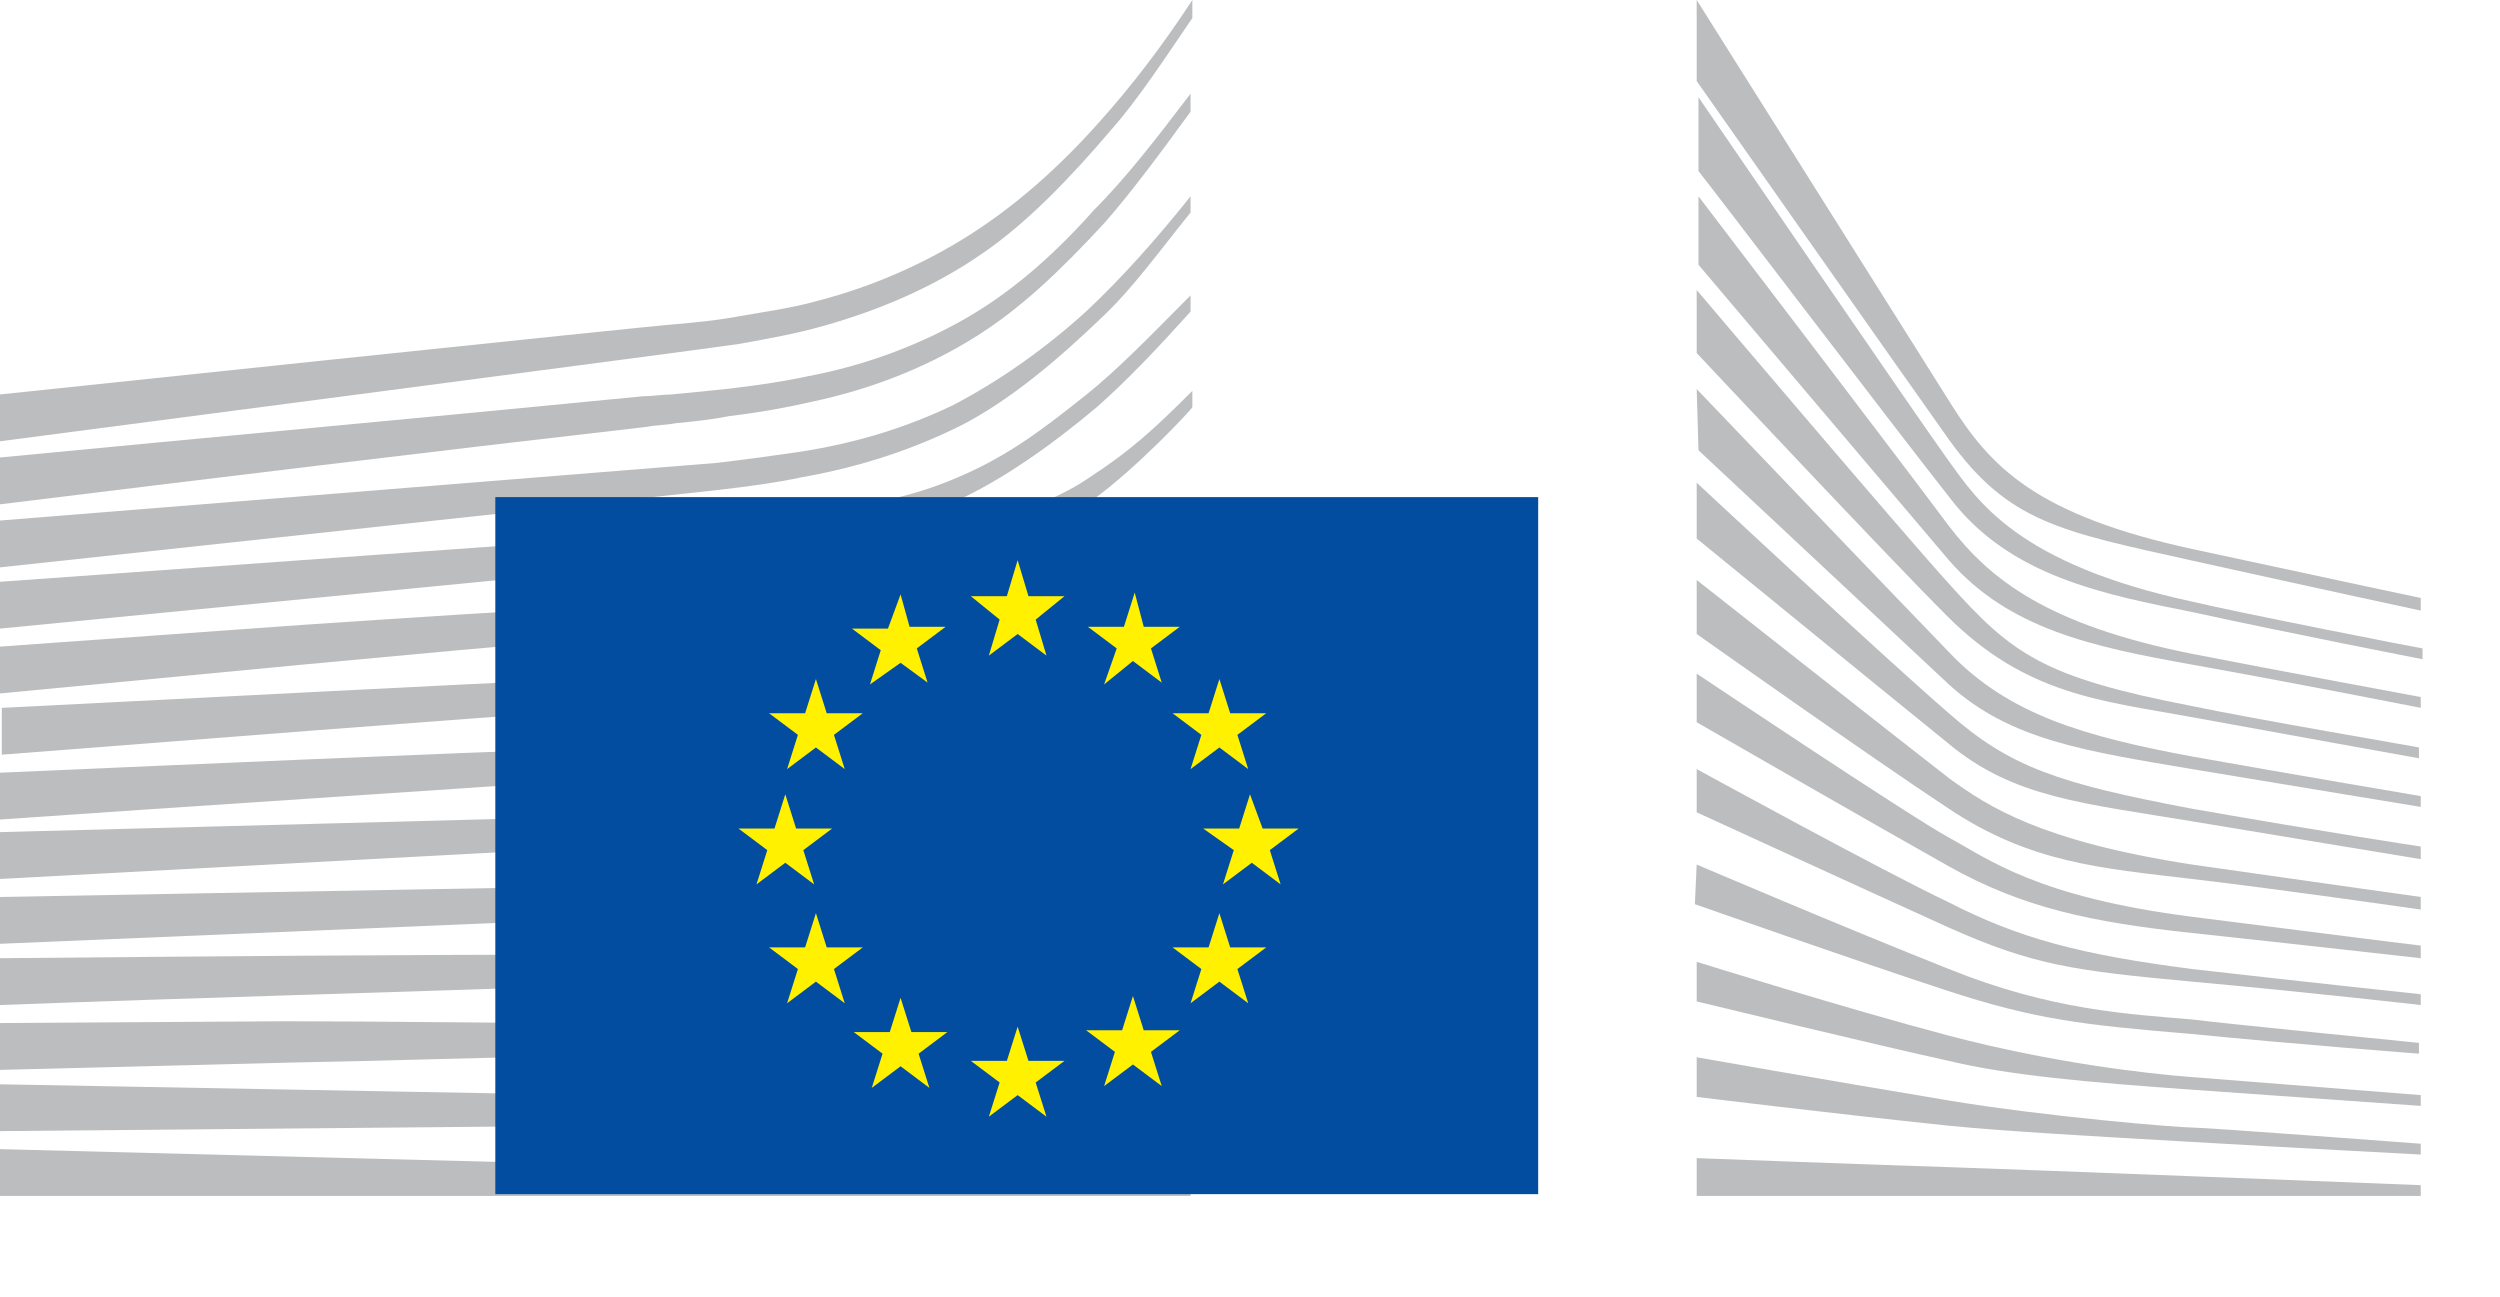
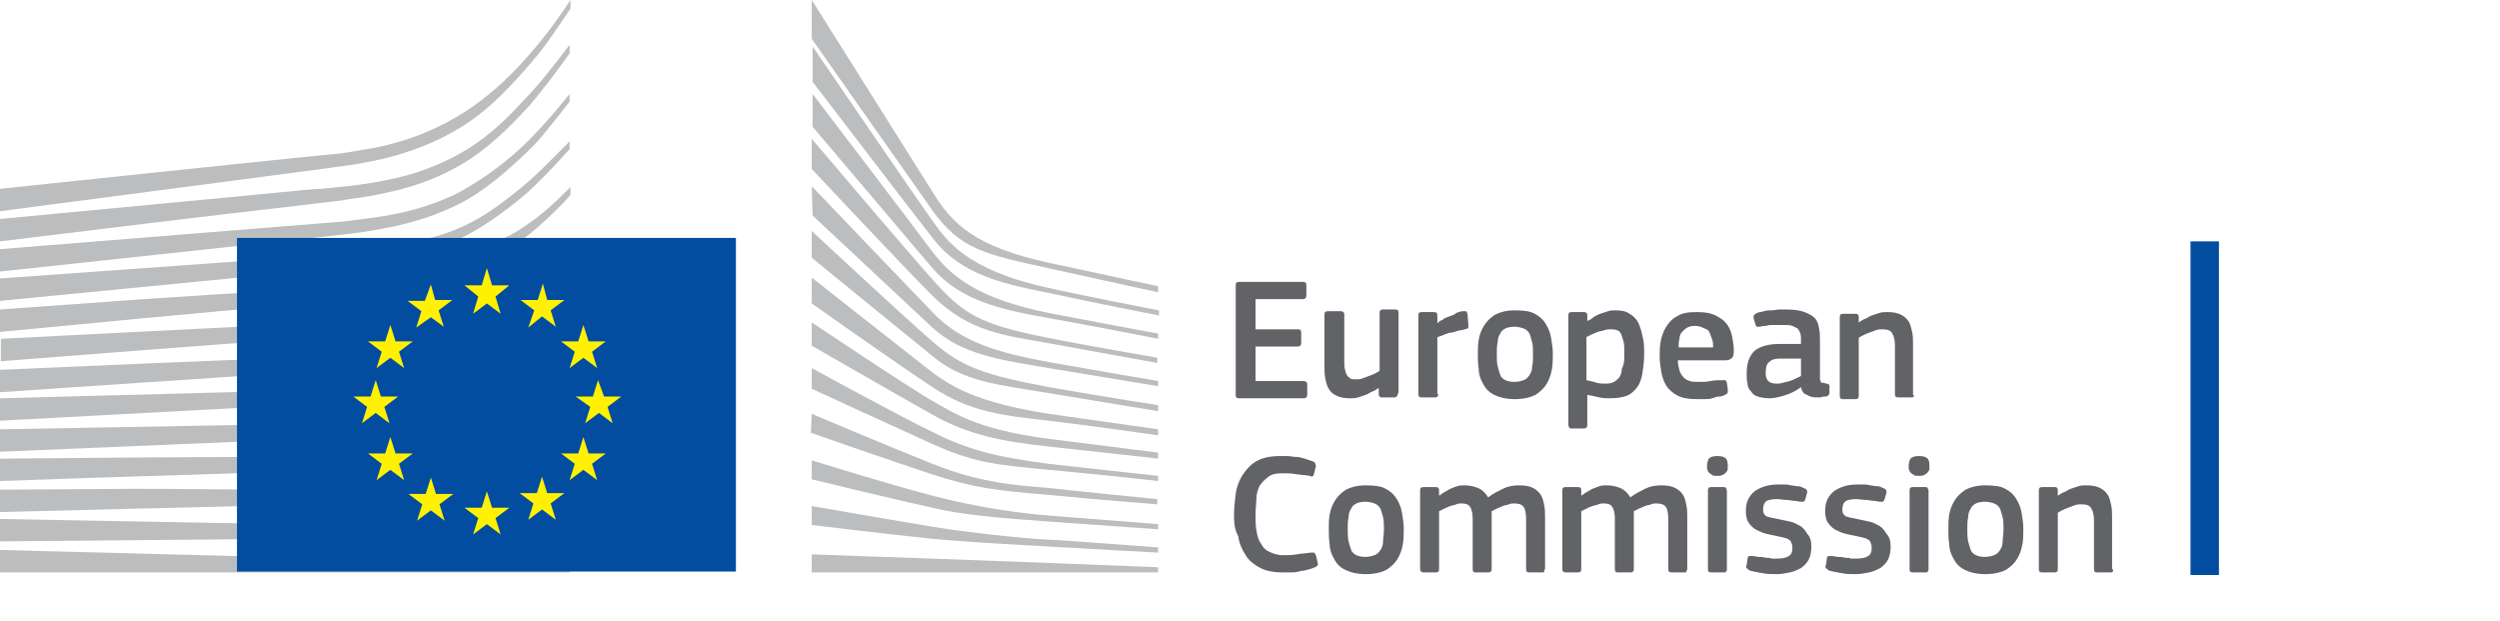
- <svg xmlns="http://www.w3.org/2000/svg" id="Layer_1" viewBox="0 0 138.8 72">
-   <style>.st0{fill:#bbbdbf}.st1{fill:#034da1}.st2{fill:#fff100}</style>
-   <g id="Page-1">
-     <g id="Version-2-menu" transform="translate(-131 -108)">
-       <g id="Site-header" transform="translate(131 108)">
-         <g id="logo-copy">
-           <g id="Group-20">
-             <g id="Group-18-Copy">
-               <path id="Fill-40" class="st0" d="M0 24.5s39.8-5.2 41-5.4c1.7-.3 3.3-.6 4.7-1 3.2-.9 6.2-2.2 8.8-4 2.5-1.7 4.9-4.2 7.2-6.9 1.5-1.7 3-4 4.5-6.2V0c-1.7 2.6-3.4 4.8-5.1 6.7-2.3 2.6-4.7 4.7-7.2 6.3s-5.4 2.9-8.5 3.7c-1.4.4-2.9.6-4.6.9-1.1.2-2.2.3-3.3.4C37 18 0 21.9 0 21.9v2.6z" />
-               <path id="Fill-41" class="st0" d="M53.4 17.8c-2.5 1.4-5.4 2.5-8.6 3.1-1.4.3-2.8.5-4.5.7l-3 .3c-.5 0-1.1.1-1.6.1-12.2 1.2-24.3 2.3-35.7 3.4V28c11.4-1.4 23.7-2.9 35.9-4.3.5-.1 1.1-.1 1.6-.2 1-.1 2-.2 3-.4 1.7-.2 3.3-.5 4.6-.8 3.3-.7 6.3-1.9 8.9-3.5 2.6-1.6 4.8-3.7 7.3-6.4 1.5-1.7 3.2-4 4.8-6.2v-1c-1.9 2.5-3.6 4.7-5.4 6.5-2.4 2.7-4.8 4.7-7.3 6.1" />
-               <path id="Fill-42" class="st0" d="M60.4 17.2c-2.4 2.2-5 4-7.5 5.3-2.5 1.2-5.3 2.1-8.6 2.6-1.4.2-2.8.4-4.5.6L0 28.9v2.6l35.3-3.8 4.6-.5c1.7-.2 3.2-.4 4.6-.7 3.4-.6 6.3-1.6 8.9-2.9 2.7-1.4 5.3-3.6 7.8-6 1.7-1.6 3.2-3.7 4.9-5.8v-.9c-2 2.5-3.8 4.5-5.7 6.3" />
-               <path id="Fill-43" class="st0" d="M50.8 30.6c-2.3 1.3-4 2.1-7.3 2.4-2 .2-4 .3-6 .4-1 0-1.9.1-2.9.2-6 .3-11.9.7-17.9 1.1L0 35.9v2.6l16.8-1.6c5.4-.5 11.7-1.1 17.9-1.6l4.5-.3c1.7-.1 3.2-.3 4.5-.5 3.4-.4 6.3-1.1 8.9-2.1 2.8-1 5.4-2.7 8-4.6 2.4-1.7 5.6-5.1 5.6-5.2v-.9c-2.1 2.1-3.4 3.3-5.7 4.8-2.9 2-7.6 3-9.7 4.1" />
-               <path id="Fill-44" class="st0" d="M51.6 35.6c-2.5.7-5.3 1.2-8.6 1.5-1.3.1-2.8.2-4.4.3l-4.4.2c-11 .5-22 1.1-34.1 1.7v2.6c11.6-.9 22.9-1.8 34.3-2.6l4.4-.3c1.7-.1 3.1-.2 4.5-.4 3.4-.4 6.3-1 8.8-1.8 2.8-.9 5.6-2.2 8.2-3.9 1.9-1.2 3.9-2.7 5.9-4.5-2.2 1.9-4.3 2.3-6.4 3.6-2.7 1.6-5.4 2.8-8.2 3.6" />
-               <path id="Fill-45" class="st0" d="M51.2 39.9c-2.5.6-5.3 1-8.6 1.2-1.3.1-2.7.2-4.4.2l-4.4.2c-11.1.4-22.3.9-33.8 1.4v2.6c11.4-.8 22.6-1.5 33.9-2.3l4.4-.3c1.7-.1 3.1-.2 4.4-.3 3.4-.3 6.2-.8 8.8-1.5 2.9-.8 5.7-1.9 8.4-3.3 2.1-1.1 4.1-2.4 6.2-4v-1.1c-2.3 1.7-4.5 3-6.7 4.1-2.6 1.4-5.4 2.4-8.2 3.1" />
-               <path id="Fill-46" class="st0" d="M50.8 44.1c-2.5.5-5.3.8-8.6.9-1.3.1-2.6.1-4.3.2L0 46.2v2.6L33.6 47l4.4-.2c1.7-.1 3.1-.2 4.4-.3 3.4-.3 6.1-.6 8.7-1.2 2.9-.6 5.8-1.5 8.5-2.7 2.2-.9 4.3-2 6.6-3.4v-1c-2.4 1.4-4.7 2.5-7 3.4-2.7 1.2-5.5 2-8.4 2.5" />
-               <path id="Fill-47" class="st0" d="M50.5 48.3c-4.7.6-9.4.7-14.1.8-1.1 0-2.1 0-3.2.1L0 49.8v2.6L33.3 51c1.1 0 2.1-.1 3.2-.1 4.7-.2 9.5-.4 14.2-1.1 3-.5 5.9-1.2 8.5-2.1 2.2-.7 4.5-1.7 6.8-2.9v-1c-2.4 1.1-4.9 2.1-7.2 2.8-2.5.7-5.3 1.4-8.3 1.7" />
-               <path id="Fill-48" class="st0" d="M50.3 52.6c-4.4.4-8.8.4-13.2.4h-4c-11 0-22 .1-33.1.2v2.6c10.6-.4 21.9-.7 33.2-1.1 1.3 0 2.7-.1 4-.1 4.3-.1 8.8-.2 13.2-.7 3.1-.3 5.9-.8 8.6-1.5 2.3-.6 4.7-1.4 7.2-2.3v-.9c-2.5.9-5 1.6-7.4 2.2-2.7.6-5.5 1-8.5 1.2" />
-               <path id="Fill-49" class="st0" d="M50.1 56.8c-1.8.1-3.8.1-6 .1h-2.5l-8.6-.1c-5.9 0-11.7-.1-17.2-.1L0 56.8v2.6l15.9-.4c5.5-.1 11.3-.3 17.1-.4l8.6-.1c2.4 0 5.5-.1 8.6-.3s5.9-.5 8.6-.9c2.4-.4 4.9-.9 7.4-1.5v-.9c-2.5.6-5.1 1.1-7.5 1.4-2.8.2-5.5.4-8.6.5" />
-               <path id="Fill-50" class="st0" d="M41.5 60.9l-8.6-.1c-10.9-.2-21.8-.4-32.9-.6v2.6c10.6-.1 21.8-.2 32.9-.3l8.6-.1c2.9 0 5.7-.1 8.6-.2 5.9-.2 11.1-.6 16.1-1.3V60c-4.9.5-10.2.8-16.1.9h-8.6" />
-               <path id="Fill-51" class="st0" d="M66.1 65.5L0 63.8v2.6h66.1v-.9z" />
-               <path id="Fill-52" class="st0" d="M60.2 22c-2.5 2-4.5 3.5-7.5 4.7-2.7 1.1-5.6 1.5-8.8 2-2.1.3-4.3.7-6.4.9-.9.1-1.7.1-2.6.2L0 32.3v2.6l34.9-3.4 4.5-.4c1.7-.2 3.2-.3 4.6-.6 3.4-.5 6.3-1.4 8.9-2.6 2.7-1.2 5.5-3.2 8-5.3 1.7-1.5 3.4-3.3 5.2-5.3v-.9c-2.2 2.2-4 4.1-5.9 5.6" />
-               <path id="Fill-53" class="st0" d="M94.2 0s11.9 18.9 14.1 22.4 4.7 6.2 13.5 8.1 12.6 2.7 12.6 2.7v.7s-5.6-1.2-12.8-2.8c-7.2-1.6-10.1-2.1-13.4-6.7-2.7-3.8-14-19.9-14-19.9V0z" />
-               <path id="Fill-54" class="st0" d="M94.2 21.6s10.8 11.3 14 14.6c3.3 3.5 7.6 4.7 13.5 5.8 5.6 1 12.7 2.2 12.7 2.2v.6s-6.7-1.1-12.7-2.1c-5.9-1-10.1-1.6-13.5-4.7-3-2.8-13.9-13-13.9-13l-.1-3.4z" />
-               <path id="Fill-55" class="st0" d="M94.2 26.8s10.3 9.6 14 12.8c3.4 3 6.1 3.9 13.5 5.3 7.4 1.3 12.7 2.1 12.7 2.1v.7s-6.7-1.1-12.7-2.1-9.9-1.3-13.5-4.3c-4.2-3.4-14-11.4-14-11.4v-3.1z" />
-               <path id="Fill-56" class="st0" d="M94.2 32.2s11.8 9.3 14 11c2.2 1.6 5.1 3.5 13.5 4.8 8.4 1.2 12.7 1.8 12.7 1.8v.7s-7.6-1.1-12.7-1.7c-5.1-.6-9-.9-13.5-3.9-4.4-2.9-14-9.7-14-9.7v-3z" />
-               <path id="Fill-57" class="st0" d="M94.2 37.4s11.8 7.9 14 9.1c2.2 1.2 4.9 3.3 13.5 4.4 8.6 1.1 12.7 1.6 12.7 1.6v.7s-7.1-.8-12.7-1.4c-5.6-.6-9.4-1.4-13.5-3.7s-14-8-14-8v-2.7z" />
-               <path id="Fill-58" class="st0" d="M94.2 42.7s10.4 5.7 14 7.4c3.9 2 7.3 2.9 13.5 3.7 6.1.7 12.7 1.4 12.7 1.4v.6s-6.1-.7-12.7-1.3c-6.5-.6-8.8-.9-13.5-3-4.2-1.9-14-6.4-14-6.4v-2.4z" />
-               <path id="Fill-59" class="st0" d="M94.2 48s8.2 3.5 14 5.8c5.7 2.3 10 2.5 13.5 2.8 1.5.2 12.6 1.3 12.6 1.3v.6s-6.6-.5-12.7-1.1c-6-.5-8.6-.8-13.5-2.4-4.9-1.6-14-4.8-14-4.8l.1-2.2z" />
-               <path id="Fill-60" class="st0" d="M94.2 53.4s8.3 2.6 14 4.1 10.9 2.1 13.5 2.3 12.7 1 12.7 1v.6s-5.7-.4-12.7-.9c-5.7-.4-10.2-.8-13.5-1.6-3.7-.8-14-3.3-14-3.3v-2.2z" />
-               <path id="Fill-61" class="st0" d="M94.2 58.7s6.8 1.2 14 2.4c5.4.9 12.7 1.5 13.5 1.5s12.7.9 12.7.9v.6s-7.6-.4-12.7-.7c-5.3-.3-10.5-.6-13.5-.9-6.7-.7-14-1.6-14-1.6v-2.2z" />
-               <path id="Fill-62" class="st0" d="M94.2 64.3s10.7.4 14 .5 26.2 1 26.2 1v.6H94.2v-2.1z" />
-               <path id="Fill-63" class="st0" d="M121.7 33.4c-9.7-2.1-11.9-5.6-13.5-7.8S94.3 5.4 94.3 5.4v4.1c.5.6 11 14.4 14 18.2 3.3 4.3 8.5 5.3 13.5 6.3 5 1.1 12.7 2.6 12.7 2.6V36c-.1 0-10.3-2-12.8-2.6" />
-               <path id="Fill-64" class="st0" d="M121.7 36.3c-8-1.6-11.2-4.1-13.5-7.1-2.3-3.1-13.9-18.3-13.9-18.3v3.8c.5.6 11.1 13.1 13.9 16.4 3.3 3.8 7.9 4.8 13.5 5.8s12.7 2.4 12.7 2.4v-.6s-8.1-1.5-12.7-2.4" />
-               <path id="Fill-65" class="st0" d="M121.7 39.2c-8.3-1.6-10-2.9-13.5-6.8-2.2-2.4-13.5-15.7-14-16.3v3.5s10.5 11.2 13.9 14.6c4.4 4.4 8.6 4.7 13.5 5.6 4.9.9 12.7 2.3 12.7 2.3v-.6c.1 0-9.3-1.6-12.6-2.3" />
-               <path id="Fill-66" class="st1" d="M85.4 27.6H27.5v38.7h57.9V27.6z" />
-               <path id="Fill-67" class="st2" d="M57.1 33.1h2l-1.6 1.3.6 2-1.6-1.2-1.6 1.2.6-2-1.6-1.3h2l.6-2 .6 2z" />
-               <path id="Fill-68" class="st2" d="M57.1 58.9h2l-1.6 1.2.6 1.9-1.6-1.2-1.6 1.2.6-1.9-1.6-1.2h2l.6-1.9.6 1.9z" />
-               <path id="Fill-69" class="st2" d="M63.5 57.2h2l-1.6 1.2.6 1.9-1.6-1.2-1.6 1.2.6-1.9-1.6-1.2h2l.6-1.9.6 1.9z" />
-               <path id="Fill-70" class="st2" d="M63.5 34.8h2L63.9 36l.6 1.9-1.6-1.2-1.6 1.3.7-2-1.6-1.2h2l.6-1.9.5 1.9z" />
-               <path id="Fill-71" class="st2" d="M68.3 39.6h2l-1.6 1.2.6 1.9-1.6-1.2-1.6 1.2.6-1.9-1.6-1.2h2l.6-1.9.6 1.9z" />
-               <path id="Fill-72" class="st2" d="M68.3 52.6h2l-1.6 1.2.6 1.9-1.6-1.2-1.6 1.2.6-1.9-1.6-1.2h2l.6-1.9.6 1.9z" />
-               <path id="Fill-73" class="st2" d="M70.1 46h2l-1.6 1.2.6 1.9-1.6-1.2-1.6 1.2.6-1.9-1.7-1.2h2l.6-1.9.7 1.9z" />
-               <path id="Fill-74" class="st2" d="M50.5 34.8h2L50.9 36l.6 1.9-1.5-1.1-1.7 1.2.6-1.9-1.6-1.2h2L50 33l.5 1.8z" />
-               <path id="Fill-75" class="st2" d="M45.9 39.6h2l-1.6 1.2.6 1.9-1.6-1.2-1.6 1.2.6-1.9-1.6-1.2h2l.6-1.9.6 1.9z" />
-               <path id="Fill-76" class="st2" d="M44.2 46h2l-1.6 1.2.6 1.9-1.6-1.2-1.6 1.2.6-1.9L41 46h2l.6-1.9.6 1.9z" />
-               <path id="Fill-77" class="st2" d="M45.9 52.6h2l-1.6 1.2.6 1.9-1.6-1.2-1.6 1.2.6-1.9-1.6-1.2h2l.6-1.9.6 1.9z" />
-               <path id="Fill-78" class="st2" d="M50.6 57.3h2L51 58.5l.6 1.9-1.6-1.2-1.6 1.2.6-1.9-1.6-1.2h2l.6-1.9.6 1.9z" />
-             </g>
-           </g>
-         </g>
-       </g>
+ <svg xmlns="http://www.w3.org/2000/svg" viewBox="0 0 290 72">
+   <style>.st0{fill:#bbbdbf}.st1{fill:#034da1}.st2{fill:#fff100}.st3{enable-background:new}.st4{fill:#626366}</style>
+   <g transform="translate(-131 -108)">
+     <g transform="translate(131 108)">
+       <path class="st0" d="M0 24.5s39.8-5.2 41-5.4c1.7-.3 3.3-.6 4.7-1 3.2-.9 6.2-2.2 8.8-4 2.5-1.7 4.9-4.2 7.2-6.9 1.5-1.7 3-4 4.5-6.2V0c-1.7 2.6-3.4 4.8-5.1 6.7-2.3 2.6-4.7 4.7-7.2 6.3s-5.4 2.9-8.5 3.7c-1.4.4-2.9.6-4.6.9-1.1.2-2.2.3-3.3.4C37 18 0 21.9 0 21.9v2.6z" />
+       <path class="st0" d="M53.4 17.8c-2.5 1.4-5.4 2.5-8.6 3.1-1.4.3-2.8.5-4.5.7l-3 .3c-.5 0-1.1.1-1.6.1-12.2 1.2-24.3 2.3-35.7 3.4V28c11.4-1.4 23.7-2.9 35.9-4.3.5-.1 1.1-.1 1.6-.2 1-.1 2-.2 3-.4 1.7-.2 3.3-.5 4.6-.8 3.3-.7 6.3-1.9 8.9-3.5 2.6-1.6 4.8-3.7 7.3-6.4 1.5-1.7 3.2-4 4.8-6.2v-1c-1.9 2.5-3.6 4.7-5.4 6.5-2.4 2.7-4.8 4.7-7.3 6.1" />
+       <path class="st0" d="M60.4 17.2c-2.4 2.2-5 4-7.5 5.3-2.5 1.2-5.3 2.1-8.6 2.6-1.4.2-2.8.4-4.5.6L0 28.9v2.6l35.3-3.8 4.6-.5c1.7-.2 3.2-.4 4.6-.7 3.4-.6 6.3-1.6 8.9-2.9 2.7-1.4 5.3-3.6 7.8-6 1.7-1.6 3.2-3.7 4.9-5.8v-.9c-2 2.5-3.8 4.5-5.7 6.3" />
+       <path class="st0" d="M50.8 30.6c-2.3 1.3-4 2.1-7.3 2.4-2 .2-4 .3-6 .4-1 0-1.9.1-2.9.2-6 .3-11.9.7-17.9 1.1L0 35.9v2.6l16.8-1.6c5.4-.5 11.7-1.1 17.9-1.6l4.5-.3c1.7-.1 3.2-.3 4.5-.5 3.4-.4 6.3-1.1 8.9-2.1 2.8-1 5.4-2.7 8-4.6 2.4-1.7 5.6-5.1 5.6-5.2v-.9c-2.1 2.1-3.4 3.3-5.7 4.8-2.9 2-7.6 3-9.7 4.1" />
+       <path class="st0" d="M51.6 35.6c-2.5.7-5.3 1.2-8.6 1.5-1.3.1-2.8.2-4.4.3l-4.4.2c-11 .5-22 1.1-34.1 1.7v2.6c11.6-.9 22.9-1.8 34.3-2.6l4.4-.3c1.7-.1 3.1-.2 4.5-.4 3.4-.4 6.3-1 8.8-1.8 2.8-.9 5.6-2.2 8.2-3.9 1.9-1.2 3.9-2.7 5.9-4.5-2.2 1.9-4.3 2.3-6.4 3.6-2.7 1.6-5.4 2.8-8.2 3.6" />
+       <path class="st0" d="M51.2 39.9c-2.5.6-5.3 1-8.6 1.2-1.3.1-2.7.2-4.4.2l-4.4.2c-11.1.4-22.3.9-33.8 1.4v2.6c11.4-.8 22.6-1.5 33.9-2.3l4.4-.3c1.7-.1 3.1-.2 4.4-.3 3.4-.3 6.2-.8 8.8-1.5 2.9-.8 5.7-1.9 8.4-3.3 2.1-1.1 4.1-2.4 6.2-4v-1.1c-2.3 1.7-4.5 3-6.7 4.1-2.6 1.4-5.4 2.4-8.2 3.1" />
+       <path class="st0" d="M50.8 44.1c-2.5.5-5.3.8-8.6.9-1.3.1-2.6.1-4.3.2L0 46.2v2.6L33.6 47l4.4-.2c1.7-.1 3.1-.2 4.4-.3 3.4-.3 6.1-.6 8.7-1.2 2.9-.6 5.8-1.5 8.5-2.7 2.2-.9 4.3-2 6.6-3.4v-1c-2.4 1.4-4.7 2.5-7 3.4-2.7 1.2-5.5 2-8.4 2.5" />
+       <path class="st0" d="M50.5 48.3c-4.7.6-9.4.7-14.1.8-1.1 0-2.1 0-3.2.1L0 49.8v2.6L33.3 51c1.1 0 2.1-.1 3.2-.1 4.7-.2 9.5-.4 14.2-1.1 3-.5 5.9-1.2 8.5-2.1 2.2-.7 4.5-1.7 6.8-2.9v-1c-2.4 1.1-4.9 2.1-7.2 2.8-2.5.7-5.3 1.4-8.3 1.7" />
+       <path class="st0" d="M50.3 52.6c-4.4.4-8.8.4-13.2.4h-4c-11 0-22 .1-33.1.2v2.6c10.6-.4 21.9-.7 33.2-1.1 1.3 0 2.7-.1 4-.1 4.3-.1 8.8-.2 13.2-.7 3.1-.3 5.9-.8 8.6-1.5 2.3-.6 4.7-1.4 7.2-2.3v-.9c-2.5.9-5 1.6-7.4 2.2-2.7.6-5.5 1-8.5 1.2" />
+       <path class="st0" d="M50.1 56.8c-1.8.1-3.8.1-6 .1h-2.5l-8.6-.1c-5.9 0-11.7-.1-17.2-.1L0 56.8v2.6l15.9-.4c5.5-.1 11.3-.3 17.1-.4l8.6-.1c2.4 0 5.5-.1 8.6-.3s5.9-.5 8.6-.9c2.4-.4 4.9-.9 7.4-1.5v-.9c-2.5.6-5.1 1.1-7.5 1.4-2.8.2-5.5.4-8.6.5" />
+       <path class="st0" d="M41.5 60.9l-8.6-.1c-10.9-.2-21.8-.4-32.9-.6v2.6c10.6-.1 21.8-.2 32.9-.3l8.6-.1c2.9 0 5.7-.1 8.6-.2 5.9-.2 11.1-.6 16.1-1.3V60c-4.9.5-10.2.8-16.1.9h-8.6" />
+       <path class="st0" d="M66.1 65.5L0 63.8v2.6h66.1v-.9z" />
+       <path class="st0" d="M60.2 22c-2.5 2-4.5 3.5-7.5 4.7-2.7 1.1-5.6 1.5-8.8 2-2.1.3-4.3.7-6.4.9-.9.1-1.7.1-2.6.2L0 32.3v2.6l34.9-3.4 4.5-.4c1.7-.2 3.2-.3 4.6-.6 3.4-.5 6.3-1.4 8.9-2.6 2.7-1.2 5.5-3.2 8-5.3 1.7-1.5 3.4-3.3 5.2-5.3v-.9c-2.2 2.2-4 4.1-5.9 5.6" />
+       <path class="st0" d="m94.2 0s11.9 18.9 14.1 22.4 4.7 6.2 13.5 8.1 12.6 2.7 12.6 2.7v0.7s-5.6-1.2-12.8-2.8-10.1-2.1-13.4-6.7c-2.7-3.8-14-19.9-14-19.9v-4.5z" />
+       <path class="st0" d="M94.2 21.6s10.8 11.3 14 14.6c3.3 3.5 7.6 4.7 13.5 5.8 5.6 1 12.7 2.2 12.7 2.2v.6s-6.7-1.1-12.7-2.1c-5.9-1-10.1-1.6-13.5-4.7-3-2.8-13.9-13-13.9-13l-.1-3.4z" />
+       <path class="st0" d="M94.2 26.8s10.3 9.6 14 12.8c3.4 3 6.1 3.9 13.5 5.3 7.4 1.3 12.7 2.1 12.7 2.1v.7s-6.7-1.1-12.7-2.1-9.9-1.3-13.5-4.3c-4.2-3.4-14-11.4-14-11.4v-3.1z" />
+       <path class="st0" d="m94.2 32.2s11.8 9.3 14 11c2.2 1.6 5.1 3.5 13.5 4.8 8.4 1.2 12.7 1.8 12.7 1.8v0.7s-7.6-1.1-12.7-1.7-9-0.9-13.5-3.9c-4.4-2.9-14-9.7-14-9.7v-3z" />
+       <path class="st0" d="m94.2 37.4s11.8 7.9 14 9.1 4.9 3.3 13.5 4.4 12.7 1.6 12.7 1.6v0.7s-7.1-0.8-12.7-1.4-9.4-1.4-13.5-3.7-14-8-14-8v-2.7z" />
+       <path class="st0" d="M94.2 42.7s10.4 5.7 14 7.4c3.9 2 7.3 2.9 13.5 3.7 6.1.7 12.7 1.4 12.7 1.4v.6s-6.1-.7-12.7-1.3c-6.5-.6-8.8-.9-13.5-3-4.2-1.9-14-6.4-14-6.4v-2.4z" />
+       <path class="st0" d="m94.2 48s8.2 3.5 14 5.8c5.7 2.3 10 2.5 13.5 2.8 1.5 0.2 12.6 1.3 12.6 1.3v0.6s-6.6-0.5-12.7-1.1c-6-0.5-8.6-0.8-13.5-2.4s-14-4.8-14-4.8l0.1-2.2z" />
+       <path class="st0" d="M94.2 53.4s8.3 2.6 14 4.1 10.9 2.1 13.5 2.3 12.7 1 12.7 1v.6s-5.7-.4-12.7-.9c-5.7-.4-10.2-.8-13.5-1.6-3.7-.8-14-3.3-14-3.3v-2.2z" />
+       <path class="st0" d="M94.2 58.7s6.8 1.2 14 2.4c5.4.9 12.7 1.5 13.5 1.5s12.7.9 12.7.9v.6s-7.6-.4-12.7-.7c-5.3-.3-10.5-.6-13.5-.9-6.7-.7-14-1.6-14-1.6v-2.2z" />
+       <path class="st0" d="M94.2 64.3s10.7.4 14 .5 26.2 1 26.2 1v.6H94.2v-2.1z" />
+       <path class="st0" d="M121.7 33.4c-9.7-2.1-11.9-5.6-13.5-7.8S94.3 5.4 94.3 5.4v4.1c.5.6 11 14.4 14 18.2 3.3 4.3 8.5 5.3 13.5 6.3 5 1.1 12.7 2.6 12.7 2.6V36c-.1 0-10.3-2-12.8-2.6" />
+       <path class="st0" d="M121.7 36.3c-8-1.6-11.2-4.1-13.5-7.1-2.3-3.1-13.9-18.3-13.9-18.3v3.8c.5.6 11.1 13.1 13.9 16.4 3.3 3.8 7.9 4.8 13.5 5.8s12.7 2.4 12.7 2.4v-.6s-8.1-1.5-12.7-2.4" />
+       <path class="st0" d="m121.7 39.2c-8.3-1.6-10-2.9-13.5-6.8-2.2-2.4-13.5-15.7-14-16.3v3.5s10.5 11.2 13.9 14.6c4.4 4.4 8.6 4.7 13.5 5.6s12.7 2.3 12.7 2.3v-0.6c0.1 0-9.3-1.6-12.6-2.3" />
+       <path class="st1" d="M85.4 27.6H27.5v38.7h57.9V27.6z" />
+       <path class="st2" d="M57.1 33.1h2l-1.6 1.3.6 2-1.6-1.2-1.6 1.2.6-2-1.6-1.3h2l.6-2 .6 2z" />
+       <path class="st2" d="M57.1 58.9h2l-1.6 1.2.6 1.9-1.6-1.2-1.6 1.2.6-1.9-1.6-1.2h2l.6-1.9.6 1.9z" />
+       <path class="st2" d="M63.5 57.2h2l-1.6 1.2.6 1.9-1.6-1.2-1.6 1.2.6-1.9-1.6-1.2h2l.6-1.9.6 1.9z" />
+       <path class="st2" d="M63.5 34.8h2L63.9 36l.6 1.9-1.6-1.2-1.6 1.3.7-2-1.6-1.2h2l.6-1.9.5 1.9z" />
+       <path class="st2" d="M68.3 39.6h2l-1.6 1.2.6 1.9-1.6-1.2-1.6 1.2.6-1.9-1.6-1.2h2l.6-1.9.6 1.9z" />
+       <path class="st2" d="M68.3 52.6h2l-1.6 1.2.6 1.9-1.6-1.2-1.6 1.2.6-1.9-1.6-1.2h2l.6-1.9.6 1.9z" />
+       <path class="st2" d="M70.1 46h2l-1.6 1.2.6 1.9-1.6-1.2-1.6 1.2.6-1.9-1.7-1.2h2l.6-1.9.7 1.9z" />
+       <path class="st2" d="M50.5 34.8h2L50.9 36l.6 1.9-1.5-1.1-1.7 1.2.6-1.9-1.6-1.2h2L50 33l.5 1.8z" />
+       <path class="st2" d="M45.9 39.6h2l-1.6 1.2.6 1.9-1.6-1.2-1.6 1.2.6-1.9-1.6-1.2h2l.6-1.9.6 1.9z" />
+       <path class="st2" d="M44.2 46h2l-1.6 1.2.6 1.9-1.6-1.2-1.6 1.2.6-1.9L41 46h2l.6-1.9.6 1.9z" />
+       <path class="st2" d="M45.9 52.6h2l-1.6 1.2.6 1.9-1.6-1.2-1.6 1.2.6-1.9-1.6-1.2h2l.6-1.9.6 1.9z" />
+       <path class="st2" d="M50.6 57.3h2L51 58.5l.6 1.9-1.6-1.2-1.6 1.2.6-1.9-1.6-1.2h2l.6-1.9.6 1.9z" />
    </g>
  </g>
+   <g class="st3">
+     <path class="st4" d="M143.4 33.1c0-.3.1-.4.4-.4h7.4c.3 0 .4.1.4.4v1.2c0 .2-.1.4-.4.4h-5.5v3.5h4.9c.3 0 .4.1.4.4v1.2c0 .2-.1.4-.4.4h-4.9v4h5.6c.2 0 .4.1.4.4v1.2c0 .2-.1.4-.4.4h-7.5c-.3 0-.4-.1-.4-.4V33.1zm18.4 13h-1.4c-.1 0-.2 0-.3-.1-.1-.1-.1-.2-.1-.3V45c-.2.1-.4.3-.7.4s-.5.3-.8.4l-.9.3c-.3.1-.6.1-.9.1-.7 0-1.2-.1-1.6-.3-.4-.2-.7-.4-.9-.8-.2-.3-.3-.7-.4-1.2-.1-.5-.1-.9-.1-1.5v-5.9c0-.3.1-.4.4-.4h1.5c.2 0 .4.1.4.4v5.6c0 .3 0 .6.1.8 0 .2.1.4.2.6.1.2.3.3.4.4s.4.1.7.1c.2 0 .4 0 .7-.1.3-.1.5-.2.8-.3.3-.1.5-.2.7-.3s.4-.2.5-.3v-6.7c0-.1 0-.2.1-.3s.2-.1.3-.1h1.4c.3 0 .4.1.4.4v9.1c-.1.5-.2.7-.5.7zm5.1-.4c0 .3-.1.4-.4.4H165c-.3 0-.4-.1-.4-.4v-9.1c0-.3.1-.4.4-.4h1.4c.3 0 .4.1.4.4v.9c.1-.1.3-.3.6-.4.2-.2.5-.3.8-.4s.6-.2.8-.4c.3-.1.5-.2.8-.2h.3c.1 0 .1.1.2.3l.1 1.3v.3c0 .1-.1.1-.4.2-.3.1-.6.1-.9.2s-.6.2-.9.2c-.3.1-.6.2-.8.3-.3.1-.5.2-.6.2v6.6zm13.3-4.7c0 .6 0 1.2-.1 1.8s-.3 1.2-.6 1.7-.7.9-1.3 1.3c-.6.3-1.4.5-2.4.5s-1.8-.2-2.4-.5c-.6-.3-1-.7-1.3-1.3-.3-.5-.5-1.1-.5-1.7-.1-.6-.1-1.2-.1-1.8 0-.5 0-1 .1-1.6.1-.6.3-1.1.6-1.6s.7-.9 1.3-1.3c.6-.3 1.3-.5 2.3-.5 1 0 1.8.1 2.3.4.6.3 1 .7 1.3 1.2.3.5.5 1 .6 1.6.1.6.2 1.2.2 1.8zm-2.3.1c0-.5 0-1-.1-1.4-.1-.4-.2-.7-.3-1-.2-.3-.4-.5-.7-.6-.3-.1-.6-.2-1.1-.2-.4 0-.8.1-1 .2s-.5.3-.6.6c-.2.3-.3.6-.3 1-.1.4-.1.9-.1 1.4 0 .5 0 1 .1 1.4.1.4.2.7.3 1s.4.5.6.6.6.2 1 .2c.5 0 .8-.1 1.1-.2.3-.1.5-.3.7-.6.2-.3.3-.6.3-1 .1-.4.1-.8.1-1.4zm12.9 0c0 .8-.1 1.5-.2 2.2-.1.6-.3 1.2-.6 1.6-.3.4-.7.8-1.2 1-.5.2-1.2.3-2 .3-.3 0-.7 0-1.2-.1-.4-.1-.9-.2-1.4-.3v3.5c0 .1 0 .2-.1.3s-.2.1-.3.1h-1.4c-.2 0-.3 0-.3-.1s-.1-.2-.1-.3V36.6c0-.3.1-.4.4-.4h1.4c.1 0 .2 0 .3.1s.1.2.1.3v.6h.1c.2-.1.4-.2.6-.4.2-.1.5-.3.8-.4l.9-.3c.3-.1.6-.1.9-.1.7 0 1.2.1 1.6.4.4.2.8.6 1 1 .2.4.4 1 .5 1.6.2.6.2 1.3.2 2.1zm-2.3 0c0-.6 0-1.2-.1-1.5s-.2-.7-.3-.9c-.1-.2-.3-.4-.5-.4-.2-.1-.4-.1-.7-.1-.2 0-.4 0-.7.1-.3.1-.5.1-.8.2-.2.1-.5.2-.7.3l-.6.3v5c.5.1.9.2 1.2.3s.7.1 1.1.1c.4 0 .7-.1.9-.2.2-.1.4-.3.6-.5.2-.3.3-.6.3-1 .3-.6.3-1.1.3-1.7zm6.2.6c0 .5.1.9.2 1.3.1.3.3.6.5.8.2.2.4.3.7.4.3.1.6.1 1.1.1.4 0 .8 0 1.3-.1s.9-.1 1.3-.1h.4c.1 0 .1.1.2.3l.1.7v.4c0 .1-.1.2-.3.3-.2.1-.4.2-.7.2s-.5.1-.8.2-.6.1-.9.1h-.8c-1 0-1.7-.1-2.3-.4-.6-.3-1-.7-1.3-1.1-.3-.5-.5-1-.6-1.6-.1-.6-.2-1.2-.2-1.9 0-.5 0-1 .1-1.6.1-.6.3-1.2.6-1.7s.7-1 1.3-1.3c.6-.4 1.3-.5 2.3-.5.9 0 1.6.1 2.2.4.6.3 1 .6 1.3 1 .3.4.5.9.6 1.4s.2 1.1.2 1.6c0 .4 0 .7-.2.9s-.4.3-.8.3h-5.5zm2-3.9c-.4 0-.7.1-.9.2-.2.1-.4.3-.6.5-.2.2-.3.5-.3.8-.1.3-.1.6-.1 1h4c0-.3 0-.6-.1-.9s-.2-.5-.3-.8-.3-.4-.6-.5c-.4-.2-.7-.3-1.1-.3zm12.3 7.1c-.5.4-1.1.7-1.7.9-.6.2-1.3.4-2 .4-.5 0-1-.1-1.3-.2-.4-.1-.6-.3-.8-.6-.2-.2-.4-.5-.4-.9-.1-.3-.1-.7-.1-1.2 0-1.2.3-2 .9-2.6.6-.5 1.6-.8 2.8-.8h2.6v-.5c0-.3 0-.5-.1-.8-.1-.2-.2-.4-.3-.5l-.6-.3c-.3-.1-.6-.1-1-.1h-1.3c-.2 0-.5 0-.7.1-.2 0-.5 0-.7.1h-.4c-.1 0-.1-.1-.2-.3l-.2-.7v-.3c.1-.1.2-.2.4-.3.2-.1.5-.1.8-.2.3-.1.6-.1.9-.1s.6-.1.9-.1h.8c.9 0 1.6.1 2.1.3.5.2.9.4 1.2.7s.4.7.5 1.2c.1.5.1 1 .1 1.5V44c0 .1.1.2.1.3s.1.1.2.1.2 0 .4.1c.1 0 .2 0 .3.1.1 0 .1.1.1.2v.8c0 .2-.2.4-.5.4-.2 0-.3 0-.5.1h-.5c-.5 0-.8-.1-1.1-.3-.4-.1-.6-.4-.7-.9zm-.1-3.3h-2.4c-.5 0-.9.1-1.2.4-.3.2-.4.7-.4 1.3 0 .4.1.7.3.9s.5.3 1 .3c.2 0 .4 0 .7-.1.3-.1.5-.1.8-.2.3-.1.5-.2.7-.3.2-.1.5-.2.6-.3v-2zm13.2 4.4c-.1.1-.2.1-.3.1h-1.5c-.3 0-.4-.1-.4-.4v-5.6c0-.6-.1-1.1-.3-1.4-.2-.4-.6-.5-1.2-.5-.2 0-.4 0-.7.1-.3.1-.5.2-.8.3s-.5.2-.7.3c-.2.1-.4.2-.5.3v6.7c0 .3-.1.4-.4.4h-1.4c-.3 0-.4-.1-.4-.4v-9.1c0-.3.1-.4.4-.4h1.4c.3 0 .4.1.4.4v.6c.2-.1.4-.3.7-.4s.5-.3.8-.4l.9-.3c.3-.1.6-.1.9-.1.7 0 1.2.1 1.6.3.4.2.7.5.9.8.2.3.3.8.4 1.2.1.5.1.9.1 1.5v5.8c.1 0 .1.1.1.2z" />
+   </g>
+   <g class="st3">
+     <path class="st4" d="M143.2 59.8c0-.9.1-1.7.2-2.5s.4-1.6.8-2.2c.4-.6.9-1.2 1.6-1.6s1.6-.6 2.8-.6h.8c.3 0 .6.1 1 .1.3 0 .7.1 1 .2l.9.3c.2.1.3.1.3.2s.1.2.1.4l-.2.8c0 .1-.1.2-.1.3-.1.1-.2.1-.4 0-.5-.1-1-.1-1.6-.2-.6-.1-1.1-.1-1.6-.1-.7 0-1.2.1-1.6.4-.4.3-.7.6-1 1-.2.4-.4 1-.4 1.5s-.1 1.2-.1 1.9 0 1.3.1 1.8c.1.6.2 1.1.5 1.5.2.4.5.8 1 1 .4.2.9.4 1.6.4.6 0 1.1 0 1.6-.1s1-.1 1.6-.2h.4c.1.1.1.1.2.3l.2.8c.1.3 0 .5-.3.6-.2.1-.5.2-.9.3-.3.1-.7.1-1 .2-.3.1-.7.1-1 .1h-.9c-1.1 0-2-.2-2.7-.6-.7-.4-1.3-.9-1.6-1.5-.4-.6-.7-1.3-.8-2.1-.4-.7-.5-1.5-.5-2.4zm19.7 1.5c0 .6 0 1.2-.1 1.8-.1.6-.3 1.2-.6 1.7s-.7.9-1.3 1.3c-.6.3-1.4.5-2.4.5s-1.8-.2-2.4-.5-1-.7-1.3-1.3c-.3-.5-.5-1.1-.5-1.7-.1-.6-.1-1.2-.1-1.8 0-.5 0-1 .1-1.6s.3-1.1.6-1.6.7-.9 1.3-1.3c.6-.3 1.3-.5 2.3-.5 1 0 1.8.1 2.3.4.6.3 1 .7 1.3 1.2.3.5.5 1 .6 1.6.1.6.2 1.2.2 1.8zm-2.3.1c0-.5 0-1-.1-1.4s-.2-.7-.3-1c-.2-.3-.4-.5-.7-.6-.3-.1-.6-.2-1.1-.2-.4 0-.8.1-1 .2s-.5.3-.6.6c-.2.3-.3.6-.3 1-.1.4-.1.9-.1 1.4 0 .5 0 1 .1 1.4.1.4.2.7.3 1 .1.3.4.5.6.6s.6.2 1 .2c.5 0 .8-.1 1.1-.2.3-.1.5-.3.7-.6.2-.3.3-.6.3-1s.1-.8.1-1.4zm18.6 4.9c0 .1-.1.1-.3.1h-1.4c-.3 0-.4-.1-.4-.4v-5.7c0-.7-.1-1.3-.3-1.5-.2-.3-.6-.4-1.1-.4-.2 0-.4 0-.6.1-.2.1-.5.1-.7.2-.2.1-.5.2-.7.3l-.6.3V66c0 .1 0 .2-.1.3-.1.1-.2.1-.3.1h-1.5c-.2 0-.3-.1-.3-.4v-5.8c0-.6-.1-1.1-.3-1.4-.2-.3-.5-.4-1-.4-.2 0-.4 0-.6.1s-.4.1-.7.2c-.2.1-.5.2-.7.3l-.6.3V66c0 .3-.1.4-.4.4h-1.4c-.2 0-.4-.1-.4-.4v-9.1c0-.3.1-.4.4-.4h1.4c.3 0 .4.1.4.4v.6c.2-.1.4-.3.6-.4s.5-.3.7-.4.5-.2.8-.3c.3-.1.5-.1.8-.1.6 0 1.1.1 1.6.3s.9.6 1.2 1.1c.5-.4 1.1-.7 1.7-1 .6-.3 1.2-.4 1.9-.4s1.2.1 1.6.3c.4.2.7.5.9.8.2.3.3.7.4 1.2.1.5.1.9.1 1.4v6c-.1.1-.1.2-.1.3zm16.5 0c0 .1-.1.1-.3.1H194c-.3 0-.4-.1-.4-.4v-5.7c0-.7-.1-1.3-.3-1.5-.2-.3-.6-.4-1.1-.4-.2 0-.4 0-.6.1-.2.1-.5.1-.7.2-.2.1-.5.2-.7.3l-.6.3V66c0 .1 0 .2-.1.3-.1.1-.2.1-.3.1h-1.5c-.2 0-.3-.1-.3-.4v-5.8c0-.6-.1-1.1-.3-1.4-.2-.3-.5-.4-1-.4-.2 0-.4 0-.6.1s-.4.1-.7.2-.5.2-.7.3l-.6.3V66c0 .3-.1.4-.4.4h-1.4c-.2 0-.4-.1-.4-.4v-9.1c0-.3.1-.4.4-.4h1.4c.3 0 .4.1.4.4v.6c.2-.1.4-.3.6-.4s.5-.3.7-.4c.3-.1.5-.2.8-.3.3-.1.5-.1.8-.1.6 0 1.1.1 1.6.3.5.2.9.6 1.2 1.1.5-.4 1.1-.7 1.7-1 .6-.3 1.2-.4 1.9-.4s1.2.1 1.6.3c.4.2.7.5.9.8.2.3.3.7.4 1.2.1.5.1.9.1 1.4v6c0 .1-.1.2-.1.3zm4.8-12.4v.5c0 .1-.1.3-.2.4-.1.1-.2.2-.4.3-.2.1-.4.1-.6.1-.3 0-.5 0-.6-.1-.2-.1-.3-.2-.4-.3-.1-.1-.1-.2-.2-.4V54c0-.3.1-.6.2-.8.2-.2.5-.3 1-.3s.8.1 1 .3c.1.1.2.4.2.7zm-.1 12.1c0 .1 0 .2-.1.3 0 .1-.1.1-.3.1h-1.4c-.3 0-.4-.1-.4-.4v-9.1c0-.3.1-.4.4-.4h1.4c.1 0 .2 0 .3.1 0 .1.1.2.1.3V66zm9.8-2.6c0 .6-.1 1.1-.3 1.5-.2.4-.5.7-.9 1-.4.2-.8.4-1.3.5s-1 .2-1.5.2-1.1 0-1.6-.1c-.6-.1-1.1-.2-1.5-.3-.2-.1-.3-.2-.4-.3-.1-.1-.1-.2 0-.4l.1-.7c0-.2.1-.3.2-.3h.4c.2 0 .5.1.7.1.3 0 .5 0 .8.1.3 0 .5 0 .7.1h.6c.6 0 1.1-.1 1.4-.3.3-.2.4-.5.4-.9 0-.2 0-.4-.1-.6s-.1-.3-.3-.4-.3-.2-.5-.2c-.2-.1-.5-.1-.8-.2-.5-.1-1-.2-1.4-.3-.4-.1-.8-.3-1.2-.5-.3-.2-.6-.5-.8-.8-.2-.3-.3-.8-.3-1.3 0-1 .3-1.7 1-2.3.7-.5 1.6-.8 2.7-.8h.7c.3 0 .5 0 .8.1.3 0 .5.1.8.1s.5.1.7.2c.3.1.5.3.4.6l-.2.7c0 .1-.1.2-.2.3h-.4c-.4-.1-.9-.1-1.4-.2-.5 0-.9-.1-1.3-.1-.6 0-1.1.1-1.3.3-.2.2-.3.5-.3.9s.1.6.4.8c.3.1.7.2 1.3.3.5.1.9.2 1.4.3s.8.3 1.2.5c.3.2.6.5.8.9.4.4.5.9.5 1.5zm9.2 0c0 .6-.1 1.1-.3 1.5-.2.4-.5.7-.9 1-.4.2-.8.4-1.3.5s-1 .2-1.5.2-1.1 0-1.6-.1c-.6-.1-1.1-.2-1.5-.3-.2-.1-.3-.2-.4-.3-.1-.1-.1-.2 0-.4l.1-.7c0-.2.1-.3.2-.3h.4c.2 0 .5.1.7.1.3 0 .5 0 .8.1.3 0 .5 0 .7.1h.6c.6 0 1.1-.1 1.4-.3.3-.2.4-.5.4-.9 0-.2 0-.4-.1-.6s-.1-.3-.3-.4-.3-.2-.5-.2c-.2-.1-.5-.1-.8-.2-.5-.1-1-.2-1.4-.3-.4-.1-.8-.3-1.2-.5-.3-.2-.6-.5-.8-.8-.2-.3-.3-.8-.3-1.3 0-1 .3-1.7 1-2.3.7-.5 1.6-.8 2.7-.8h.7c.3 0 .5 0 .8.1.3 0 .5.1.8.1s.5.1.7.2c.3.1.5.3.4.6l-.2.7c0 .1-.1.2-.2.3h-.4c-.4-.1-.9-.1-1.4-.2-.5 0-.9-.1-1.3-.1-.6 0-1.1.1-1.3.3-.2.2-.3.5-.3.9s.1.6.4.8c.3.1.7.2 1.3.3.5.1.9.2 1.4.3s.8.3 1.2.5c.3.2.6.5.8.9.4.4.5.9.5 1.5zm4.5-9.5v.5c0 .1-.1.3-.2.4-.1.1-.2.2-.4.3-.2.1-.4.1-.6.1-.3 0-.5 0-.6-.1-.2-.1-.3-.2-.4-.3-.1-.1-.1-.2-.2-.4V54c0-.3.1-.6.2-.8.2-.2.5-.3 1-.3s.8.1 1 .3c.1.1.2.4.2.7zm-.1 12.1c0 .1 0 .2-.1.3 0 .1-.1.1-.3.1H222c-.3 0-.4-.1-.4-.4v-9.1c0-.3.1-.4.4-.4h1.4c.1 0 .2 0 .3.1 0 .1.1.2.1.3V66zm11-4.7c0 .6 0 1.2-.1 1.8-.1.6-.3 1.2-.6 1.7s-.7.9-1.3 1.3c-.6.3-1.4.5-2.4.5s-1.8-.2-2.4-.5-1-.7-1.3-1.3c-.3-.5-.5-1.1-.5-1.7-.1-.6-.1-1.2-.1-1.8 0-.5 0-1 .1-1.6s.3-1.1.6-1.6.7-.9 1.3-1.3c.6-.3 1.3-.5 2.3-.5 1 0 1.8.1 2.3.4.6.3 1 .7 1.3 1.2.3.5.5 1 .6 1.6.1.6.2 1.2.2 1.8zm-2.3.1c0-.5 0-1-.1-1.4s-.2-.7-.3-1c-.2-.3-.4-.5-.7-.6-.3-.1-.6-.2-1.1-.2-.4 0-.8.1-1 .2s-.5.3-.6.6c-.2.3-.3.6-.3 1-.1.4-.1.9-.1 1.4 0 .5 0 1 .1 1.4.1.4.2.7.3 1 .1.3.4.5.6.6s.6.2 1 .2c.5 0 .8-.1 1.1-.2.3-.1.5-.3.7-.6.2-.3.3-.6.3-1s.1-.8.1-1.4zm12.7 4.9c-.1.1-.2.1-.3.1h-1.5c-.3 0-.4-.1-.4-.4v-5.6c0-.6-.1-1.1-.3-1.4-.2-.4-.6-.5-1.2-.5-.2 0-.4 0-.7.1-.3.1-.5.2-.8.3s-.5.2-.7.3c-.2.1-.4.2-.5.3V66c0 .3-.1.4-.4.4H237c-.3 0-.4-.1-.4-.4v-9.1c0-.3.1-.4.4-.4h1.4c.3 0 .4.1.4.4v.6c.2-.1.4-.3.7-.4s.5-.3.8-.4l.9-.3c.3-.1.6-.1.9-.1.7 0 1.2.1 1.6.3.4.2.7.5.9.8.2.3.3.8.4 1.2.1.5.1.9.1 1.5V66c.2.1.1.2.1.3z" />
+   </g>
+   <path class="st1" d="m254.2 28h3.3v38.7h-3.3z" />
</svg>
